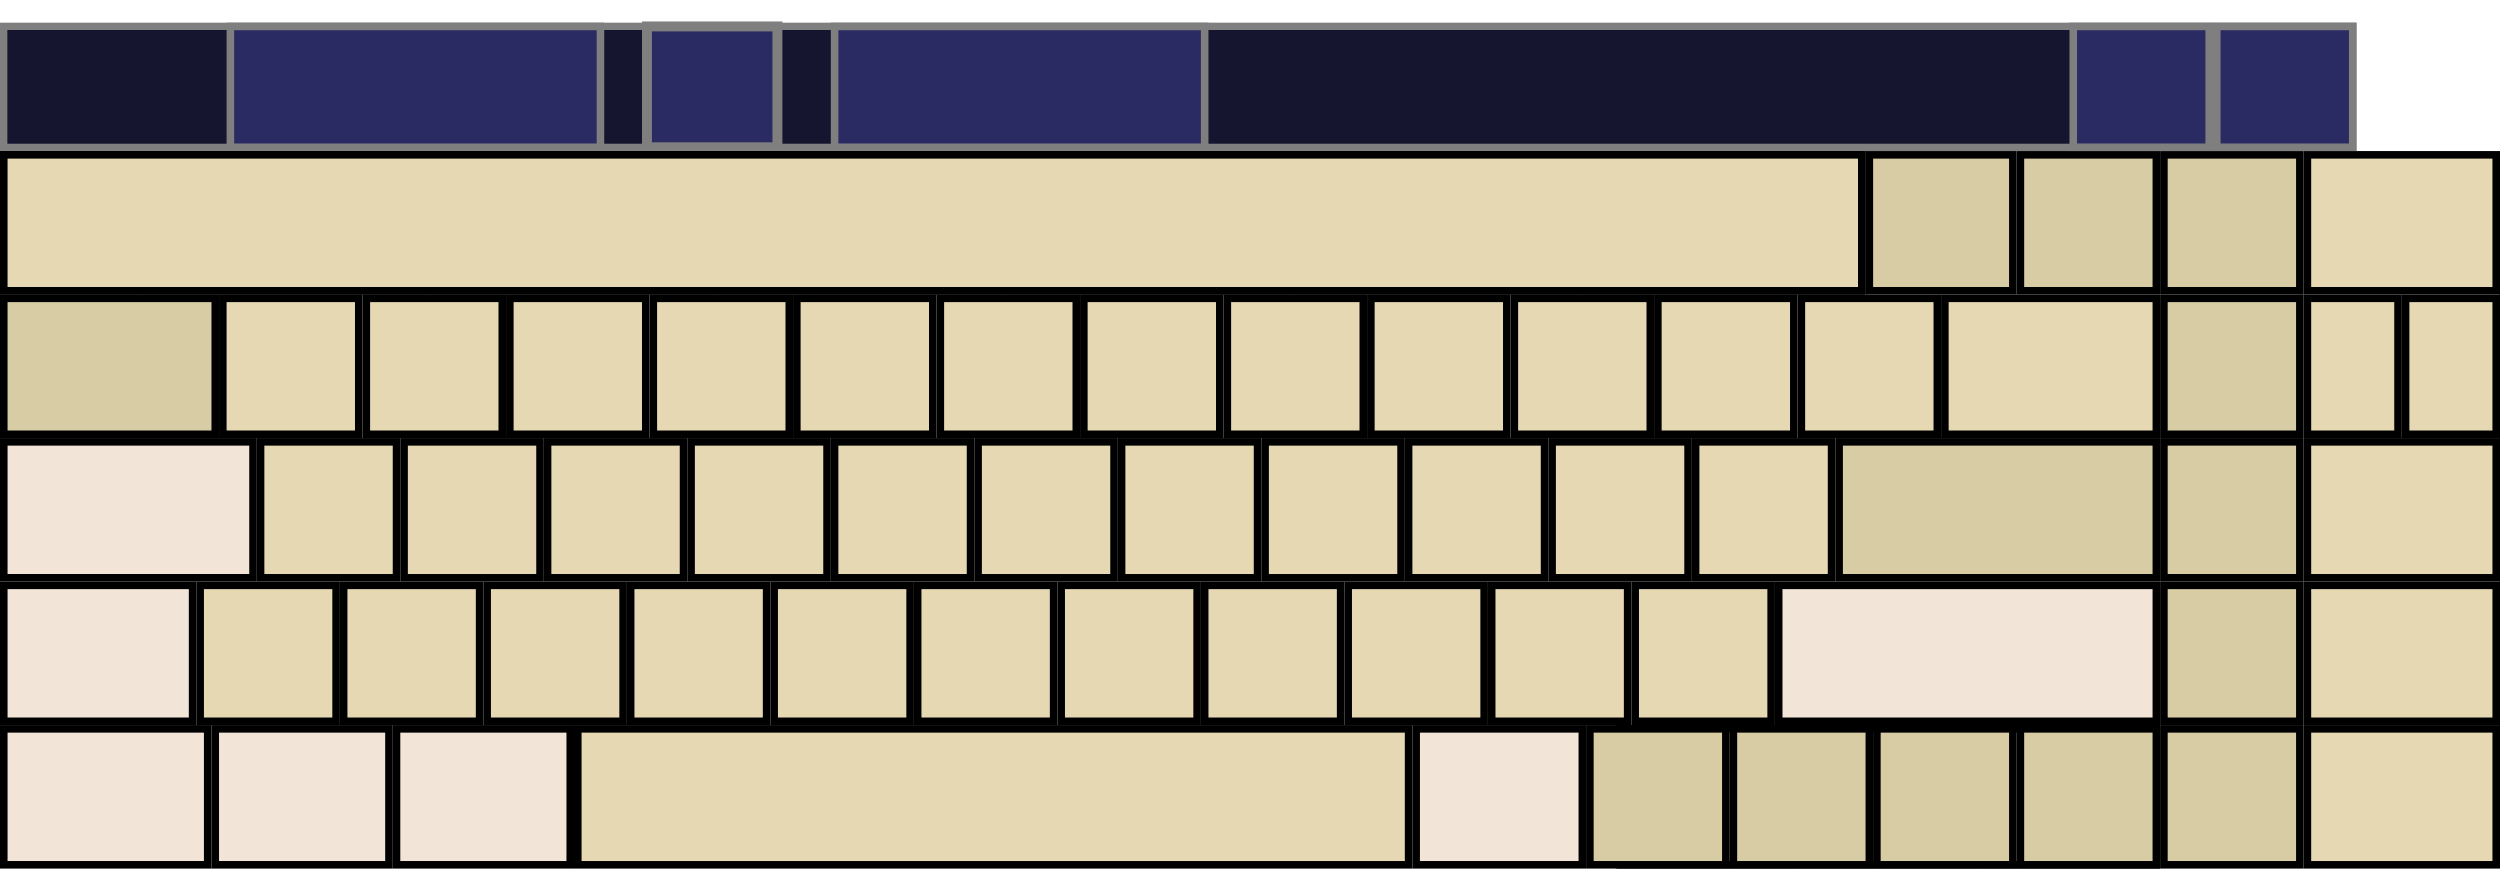
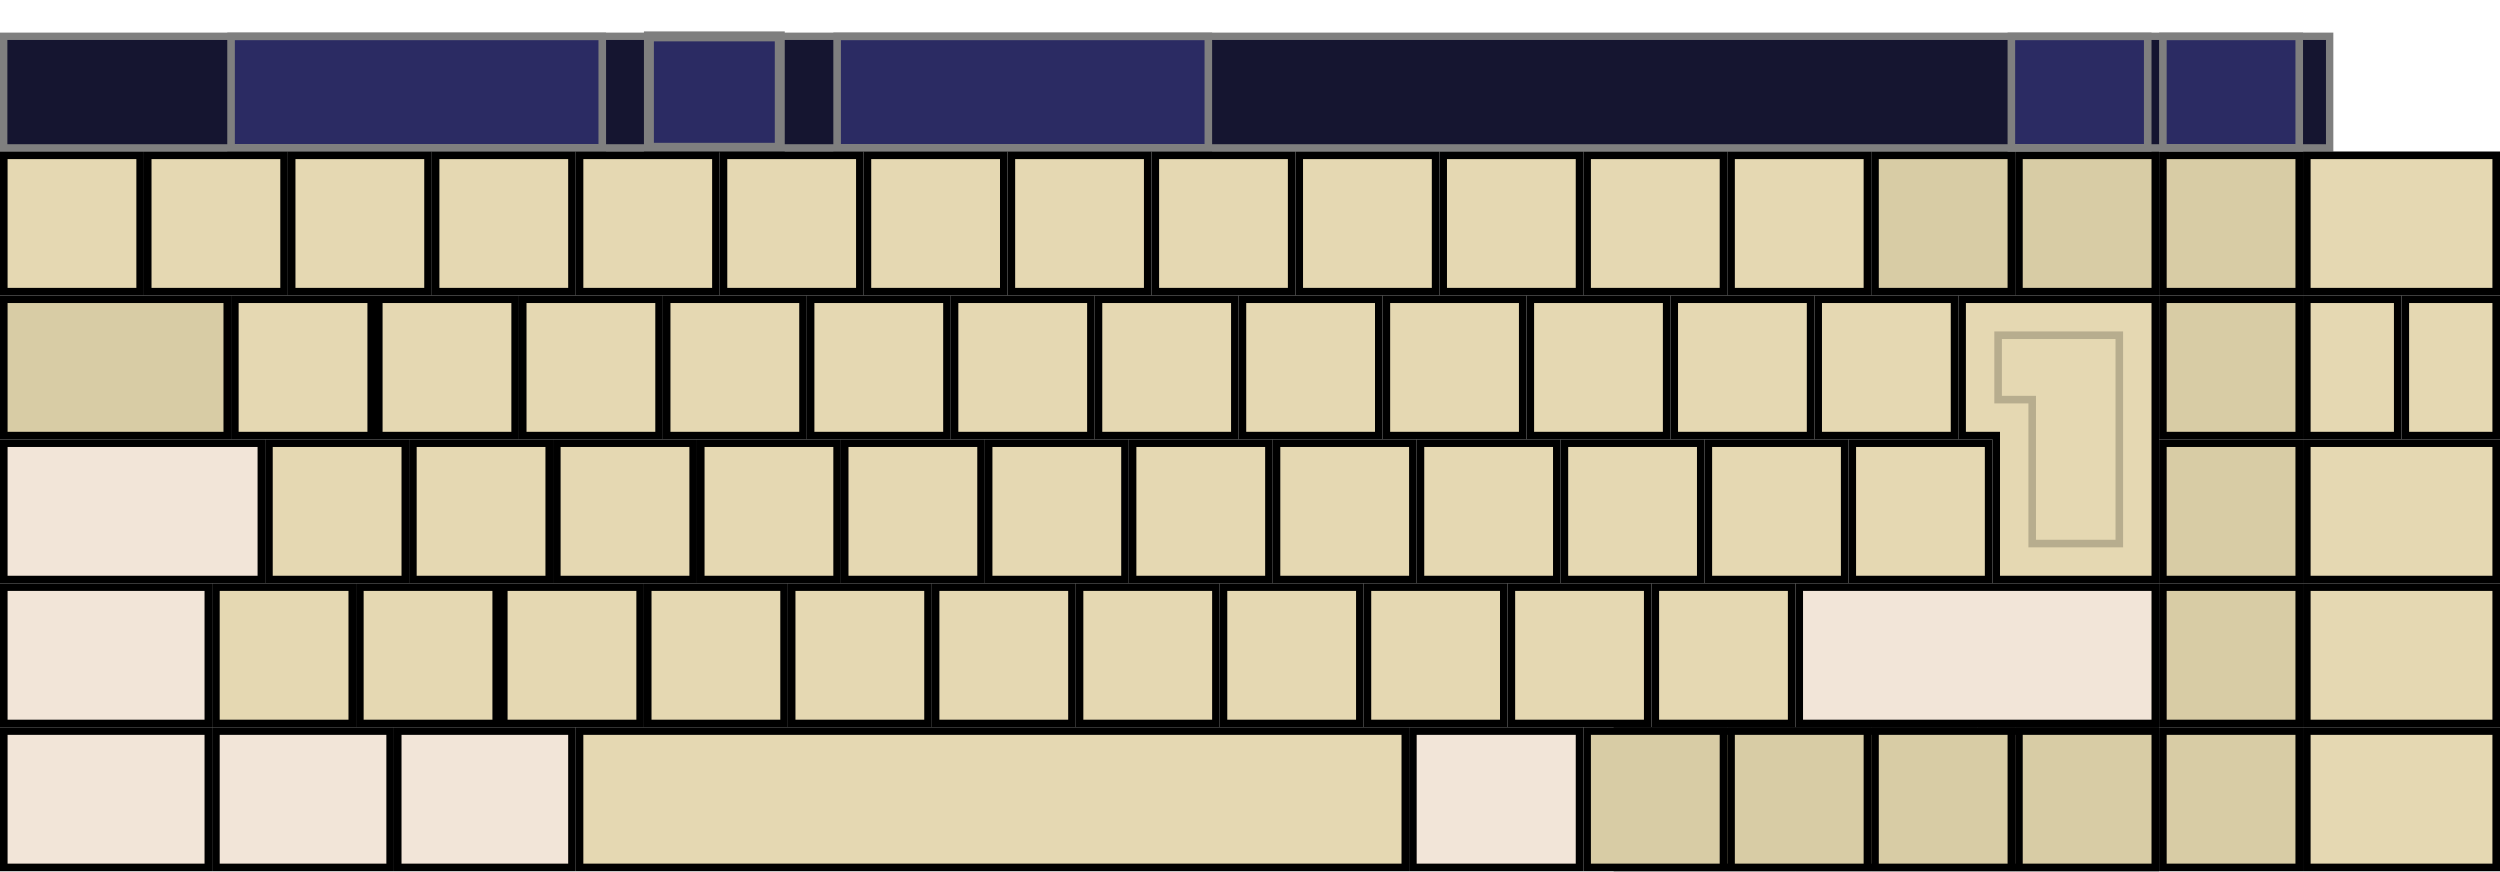
- <svg xmlns="http://www.w3.org/2000/svg" id="svg2" height="115" width="331" version="1.0">
+ <svg xmlns="http://www.w3.org/2000/svg" id="svg2" height="115" width="330" version="1.0">
  <defs id="defs90" />
-   <rect id="wordlist" height="16.028" width="311.028" y="3.486" x="0.486" style="fill:#151530;stroke:#7f7f7f;stroke-width:0.972;stroke-miterlimit:4;stroke-dasharray:none" />
-   <rect id="prediction" height="16" width="49" y="3.5" x="110.5" style="color:#000000;fill:#2b2b63;fill-opacity:1;fill-rule:nonzero;stroke:#7f7f7f;stroke-width:1;stroke-linecap:butt;stroke-linejoin:miter;stroke-miterlimit:4;stroke-opacity:1;stroke-dasharray:none;stroke-dashoffset:0;marker:none;visibility:visible;display:inline;overflow:visible;enable-background:accumulate" />
-   <rect id="correction" height="16" width="49" y="3.5" x="30.5" style="color:#000000;fill:#2b2b63;fill-opacity:1;fill-rule:nonzero;stroke:#7f7f7f;stroke-width:1;stroke-linecap:butt;stroke-linejoin:miter;stroke-miterlimit:4;stroke-opacity:1;stroke-dasharray:none;stroke-dashoffset:0;marker:none;visibility:visible;display:inline;overflow:visible;enable-background:accumulate" />
-   <rect id="expand-corrections" height="16" width="17.273" y="3.5" x="85.657" style="fill:#2b2b63;stroke:#7f7f7f;stroke-width:1.314;stroke-miterlimit:4;stroke-dasharray:none" />
-   <rect id="AB01" style="fill:#e5d8b2;stroke:#000000" height="18" width="18" y="77.5" x="45.5" />
+   <rect id="wordlist" height="14.733" width="307.028" y="4.79" x="0.486" style="fill:#151530;stroke:#7f7f7f;stroke-width:0.972;stroke-miterlimit:4;stroke-dasharray:none" />
+   <rect id="prediction" height="14.707" width="49" y="4.803" x="110.5" style="color:#000000;fill:#2b2b63;fill-opacity:1;fill-rule:nonzero;stroke:#7f7f7f;stroke-width:1;stroke-linecap:butt;stroke-linejoin:miter;stroke-miterlimit:4;stroke-opacity:1;stroke-dasharray:none;stroke-dashoffset:0;marker:none;visibility:visible;display:inline;overflow:visible;enable-background:accumulate" />
+   <rect id="correction" height="14.707" width="49" y="4.803" x="30.5" style="color:#000000;fill:#2b2b63;fill-opacity:1;fill-rule:nonzero;stroke:#7f7f7f;stroke-width:1;stroke-linecap:butt;stroke-linejoin:miter;stroke-miterlimit:4;stroke-opacity:1;stroke-dasharray:none;stroke-dashoffset:0;marker:none;visibility:visible;display:inline;overflow:visible;enable-background:accumulate" />
+   <rect id="expand-corrections" height="14.707" width="17.273" y="4.803" x="85.657" style="fill:#2b2b63;stroke:#7f7f7f;stroke-width:1.314;stroke-miterlimit:4;stroke-dasharray:none" />
+   <rect id="AB01" style="fill:#e5d8b2;stroke:#000000" height="18" width="18" y="77.5" x="47.5" />
  <rect id="AE02" style="fill:#e5d8b2;stroke:#000000" height="18" width="18" y="20.5" x="38.5" />
  <rect id="AE03" style="fill:#e5d8b2;stroke:#000000" height="18" width="18" y="20.5" x="57.5" />
-   <rect id="AD09" style="fill:#e5d8b2;stroke:#000000" height="18" width="18" y="39.5" x="181.5" />
+   <rect id="AD09" style="fill:#e5d8b2;stroke:#000000" height="18" width="18" y="39.5" x="183" />
  <rect id="AE01" style="fill:#e5d8b2;stroke:#000000" height="18" width="18" y="20.5" x="19.5" />
  <rect id="AE06" style="fill:#e5d8b2;stroke:#000000" height="18" width="18" y="20.5" x="114.5" />
  <rect id="AE07" style="fill:#e5d8b2;stroke:#000000" height="18" width="18" y="20.5" x="133.5" />
  <rect id="AE04" style="fill:#e5d8b2;stroke:#000000" height="18" width="18" y="20.5" x="76.5" />
  <rect id="AE05" style="fill:#e5d8b2;stroke:#000000" height="18" width="18" y="20.5" x="95.5" />
-   <rect id="AD03" style="fill:#e5d8b2;stroke:#000000" height="18" width="18" y="39.5" x="67.5" />
-   <rect id="AD02" style="fill:#e5d8b2;stroke:#000000" height="18" width="18" y="39.5" x="48.5" />
-   <rect id="AD01" style="fill:#e5d8b2;stroke:#000000" height="18" width="18" y="39.5" x="29.5" />
+   <rect id="AD03" style="fill:#e5d8b2;stroke:#000000" height="18" width="18" y="39.5" x="69" />
+   <rect id="AD02" style="fill:#e5d8b2;stroke:#000000" height="18" width="18" y="39.5" x="50" />
+   <rect id="AD01" style="fill:#e5d8b2;stroke:#000000" height="18" width="18" y="39.5" x="31" />
  <rect id="AE09" style="fill:#e5d8b2;stroke:#000000" height="18" width="18" y="20.5" x="171.5" />
-   <rect id="AD07" style="fill:#e5d8b2;stroke:#000000" height="18" width="18" y="39.5" x="143.5" />
-   <rect id="AD06" style="fill:#e5d8b2;stroke:#000000" height="18" width="18" y="39.5" x="124.5" />
-   <rect id="AD05" style="fill:#e5d8b2;stroke:#000000" height="18" width="18" y="39.5" x="105.5" />
-   <rect id="AD04" style="fill:#e5d8b2;stroke:#000000" height="18" width="18" y="39.5" x="86.5" />
-   <rect id="AB10" style="fill:#e5d8b2;stroke:#000000" height="18" width="18" y="77.5" x="216.5" />
-   <rect id="AC11" style="fill:#e5d8b2;stroke:#000000" height="18" width="18" y="58.5" x="224.5" />
-   <rect id="AC10" style="fill:#e5d8b2;stroke:#000000" height="18" width="18" y="58.5" x="205.5" />
+   <rect id="AD07" style="fill:#e5d8b2;stroke:#000000" height="18" width="18" y="39.5" x="145" />
+   <rect id="AD06" style="fill:#e5d8b2;stroke:#000000" height="18" width="18" y="39.5" x="126" />
+   <rect id="AD05" style="fill:#e5d8b2;stroke:#000000" height="18" width="18" y="39.5" x="107" />
+   <rect id="AD04" style="fill:#e5d8b2;stroke:#000000" height="18" width="18" y="39.5" x="88" />
+   <rect id="AB10" style="fill:#e5d8b2;stroke:#000000" height="18" width="18" y="77.5" x="218.5" />
+   <rect id="AC11" style="fill:#e5d8b2;stroke:#000000" height="18" width="18" y="58.5" x="225.5" />
+   <rect id="AC10" style="fill:#e5d8b2;stroke:#000000" height="18" width="18" y="58.5" x="206.5" />
  <rect id="TLDE" style="fill:#e5d8b2;stroke:#000000" height="18" width="18" y="20.5" x="0.5" />
-   <rect id="LSGT" style="fill:#e5d8b2;stroke:#000000" height="18" width="18" y="77.5" x="26.5" />
-   <rect id="BKSL" style="fill:#e5d8b2;stroke:#000000" height="18" width="28" y="39.5" x="257.5" />
-   <rect id="AD10" style="fill:#e5d8b2;stroke:#000000" height="18" width="18" y="39.5" x="200.5" />
-   <rect id="AD11" style="fill:#e5d8b2;stroke:#000000" height="18" width="18" y="39.5" x="219.5" />
-   <rect id="AD12" style="fill:#e5d8b2;stroke:#000000" height="18" width="18" y="39.5" x="238.5" />
-   <rect id="AB08" style="fill:#e5d8b2;stroke:#000000" height="18" width="18" y="77.5" x="178.5" />
+   <rect id="LSGT" style="fill:#e5d8b2;stroke:#000000" height="18" width="18" y="77.5" x="28.5" />
+   <rect id="BKSL" style="fill:#e5d8b2;stroke:#000000;stroke-width:1" height="18" width="18" y="58.5" x="244.5" />
+   <rect id="AD10" style="fill:#e5d8b2;stroke:#000000" height="18" width="18" y="39.5" x="202" />
+   <rect id="AD11" style="fill:#e5d8b2;stroke:#000000" height="18" width="18" y="39.5" x="221" />
+   <rect id="AD12" style="fill:#e5d8b2;stroke:#000000" height="18" width="18" y="39.5" x="240" />
+   <rect id="AB08" style="fill:#e5d8b2;stroke:#000000" height="18" width="18" y="77.5" x="180.5" />
  <rect id="AE11" style="fill:#e5d8b2;stroke:#000000" height="18" width="18" y="20.5" x="209.5" />
  <rect id="AE10" style="fill:#e5d8b2;stroke:#000000" height="18" width="18" y="20.5" x="190.5" />
  <rect id="AE12" style="fill:#e5d8b2;stroke:#000000" height="18" width="18" y="20.5" x="228.5" />
-   <rect id="AC04" style="fill:#e5d8b2;stroke:#000000" height="18" width="18" y="58.5" x="91.5" />
-   <rect id="AC05" style="fill:#e5d8b2;stroke:#000000" height="18" width="18" y="58.5" x="110.5" />
-   <rect id="AC06" style="fill:#e5d8b2;stroke:#000000" height="18" width="18" y="58.5" x="129.5" />
-   <rect id="AC07" style="fill:#e5d8b2;stroke:#000000" height="18" width="18" y="58.5" x="148.5" />
-   <rect id="AB09" style="fill:#e5d8b2;stroke:#000000" height="18" width="18" y="77.5" x="197.5" />
-   <rect id="AC01" style="fill:#e5d8b2;stroke:#000000" height="18" width="18" y="58.5" x="34.5" />
-   <rect id="AC02" style="fill:#e5d8b2;stroke:#000000" height="18" width="18" y="58.5" x="53.5" />
-   <rect id="AC03" style="fill:#e5d8b2;stroke:#000000" height="18" width="18" y="58.5" x="72.5" />
-   <rect id="AB05" style="fill:#e5d8b2;stroke:#000000" height="18" width="18" y="77.5" x="121.5" />
-   <rect id="AB04" style="fill:#e5d8b2;stroke:#000000" height="18" width="18" y="77.5" x="102.5" />
+   <rect id="AC04" style="fill:#e5d8b2;stroke:#000000" height="18" width="18" y="58.5" x="92.5" />
+   <rect id="AC05" style="fill:#e5d8b2;stroke:#000000" height="18" width="18" y="58.5" x="111.5" />
+   <rect id="AC06" style="fill:#e5d8b2;stroke:#000000" height="18" width="18" y="58.5" x="130.5" />
+   <rect id="AC07" style="fill:#e5d8b2;stroke:#000000" height="18" width="18" y="58.5" x="149.5" />
+   <rect id="AB09" style="fill:#e5d8b2;stroke:#000000" height="18" width="18" y="77.5" x="199.5" />
+   <rect id="AC01" style="fill:#e5d8b2;stroke:#000000" height="18" width="18" y="58.5" x="35.5" />
+   <rect id="AC02" style="fill:#e5d8b2;stroke:#000000" height="18" width="18" y="58.5" x="54.5" />
+   <rect id="AC03" style="fill:#e5d8b2;stroke:#000000" height="18" width="18" y="58.5" x="73.5" />
+   <rect id="AB05" style="fill:#e5d8b2;stroke:#000000" height="18" width="18" y="77.5" x="123.5" />
+   <rect id="AB04" style="fill:#e5d8b2;stroke:#000000" height="18" width="18" y="77.5" x="104.5" />
  <rect id="AE08" style="fill:#e5d8b2;stroke:#000000" height="18" width="18" y="20.5" x="152.5" />
-   <rect id="AB06" style="fill:#e5d8b2;stroke:#000000" height="18" width="18" y="77.5" x="140.5" />
-   <rect id="AC08" style="fill:#e5d8b2;stroke:#000000" height="18" width="18" y="58.5" x="167.5" />
-   <rect id="AC09" style="fill:#e5d8b2;stroke:#000000" height="18" width="18" y="58.5" x="186.5" />
-   <rect id="AB03" style="fill:#e5d8b2;stroke:#000000" height="18" width="18" y="77.5" x="83.5" />
-   <rect id="AB02" style="fill:#e5d8b2;stroke:#000000" height="18" width="18" y="77.5" x="64.5" />
-   <rect id="AD08" style="fill:#e5d8b2;stroke:#000000" height="18" width="18" y="39.5" x="162.5" />
-   <rect id="AB07" style="fill:#e5d8b2;stroke:#000000" height="18" width="18" y="77.5" x="159.5" />
-   <rect id="RCTL" style="fill:#f2e5d8;stroke:#000000" height="18" width="23" y="96.5" x="262.5" />
+   <rect id="AB06" style="fill:#e5d8b2;stroke:#000000" height="18" width="18" y="77.5" x="142.5" />
+   <rect id="AC08" style="fill:#e5d8b2;stroke:#000000" height="18" width="18" y="58.5" x="168.5" />
+   <rect id="AC09" style="fill:#e5d8b2;stroke:#000000" height="18" width="18" y="58.5" x="187.5" />
+   <rect id="AB03" style="fill:#e5d8b2;stroke:#000000" height="18" width="18" y="77.5" x="85.5" />
+   <rect id="AB02" style="fill:#e5d8b2;stroke:#000000" height="18" width="18" y="77.5" x="66.5" />
+   <rect id="AD08" style="fill:#e5d8b2;stroke:#000000" height="18" width="18" y="39.5" x="164" />
+   <rect id="AB07" style="fill:#e5d8b2;stroke:#000000" height="18" width="18" y="77.5" x="161.5" />
+   <rect id="RCTL" style="fill:#f2e5d8;stroke:#000000" height="18" width="23" y="96.5" x="261.5" />
  <rect id="LCTL" style="fill:#f2e5d8;stroke:#000000" height="18" width="27" y="96.5" x="0.5" />
  <rect id="LALT" style="fill:#f2e5d8;stroke:#000000" height="18" width="23" y="96.5" x="52.5" />
-   <rect id="MENU" style="fill:#d8cca5;stroke:#000000" height="18" width="23" y="96.5" x="238.5" />
-   <rect id="RWIN" style="fill:#d8cca5;stroke:#000000" height="18" width="23" y="96.5" x="214.5" />
+   <rect id="MENU" style="fill:#d8cca5;stroke:#000000" height="18" width="23" y="96.5" x="237.5" />
+   <rect id="RWIN" style="fill:#d8cca5;stroke:#000000" height="18" width="23" y="96.5" x="213.5" />
  <rect id="LWIN" style="fill:#f2e5d8;stroke:#000000" height="18" width="23" y="96.5" x="28.5" />
-   <rect id="BKSP" style="fill:#d8cca5;stroke:#000000" height="18" width="19" y="20.5" x="247.5" />
-   <rect id="DELE" style="fill:#d8cca5;stroke:#000000" height="18" width="18" y="20.5" x="267.5" />
-   <rect id="TAB" style="fill:#d8cca5;stroke:#000000" height="18" width="28" y="39.5" x="0.5" />
-   <rect id="CAPS" style="fill:#f2e5d8;stroke:#000000" height="18" width="33" y="58.5" x="0.5" />
-   <rect id="RTRN" style="fill:#d8cca5;stroke:#000000" height="18" width="42" y="58.5" x="243.5" />
-   <rect id="LFSH" style="fill:#f2e5d8;stroke:#000000" height="18" width="25" y="77.5" x="0.5" />
-   <rect id="RTSH" style="fill:#f2e5d8;stroke:#000000" height="18" width="50" y="77.5" x="235.5" />
-   <rect id="SPCE" style="fill:#e5d8b2;stroke:#000000" height="18" width="110" y="96.5" x="76.5" />
-   <rect id="RALT" style="fill:#f2e5d8;stroke:#000000" height="18" width="22" y="96.5" x="187.5" />
-   <rect id="LEFT" style="fill:#d8cca5;stroke:#000000" height="18" width="18" y="96.5" x="210.5" />
-   <rect id="RGHT" style="fill:#d8cca5;stroke:#000000" height="18" width="18" y="96.5" x="229.5" />
-   <rect id="UP" style="fill:#d8cca5;stroke:#000000" height="18" width="18" y="96.5" x="248.5" />
-   <rect id="DOWN" style="fill:#d8cca5;stroke:#000000" height="18" width="18" y="96.5" x="267.5" />
-   <rect id="middleclick" style="fill:#d8cca5;stroke:#000000" height="18" width="18" y="20.5" x="286.5" />
-   <rect id="secondaryclick" style="fill:#d8cca5;stroke:#000000" height="18" width="18" y="39.5" x="286.5" />
-   <rect id="doubleclick" style="fill:#d8cca5;stroke:#000000" height="18" width="18" y="58.5" x="286.5" />
-   <rect id="dragclick" style="fill:#d8cca5;stroke:#000000" height="18" width="18" y="77.5" x="286.5" />
-   <rect id="hoverclick" style="fill:#d8cca5;stroke:#000000" height="18" width="18" y="96.5" x="286.5" />
-   <rect id="hide" style="fill:#e5d8b2;stroke:#000000" height="18" width="25" y="20.5" x="305.5" />
-   <rect id="showclick" style="fill:#e5d8b2;stroke:#000000" height="18" width="12" y="39.5" x="305.5" />
-   <rect id="move" style="fill:#e5d8b2;stroke:#000000" height="18" width="12" y="39.5" x="318.5" />
-   <rect id="layer0" style="fill:#e5d8b2;stroke:#000000" height="18" width="25" y="58.5" x="305.5" />
-   <rect id="layer1" style="fill:#e5d8b2;stroke:#000000" height="18" width="25" y="77.5" x="305.5" />
-   <rect id="layer2" style="fill:#e5d8b2;stroke:#000000" height="18" width="25" y="96.5" x="305.5" />
-   <rect id="inputline" style="fill:#e5d8b2;stroke:#000000;stroke-width:1" height="18" width="246" y="20.5" x="0.5" />
-   <rect x="331.5" y="20.5" width="22" height="18" style="fill:#e5d8b2;stroke:#000000;stroke-width:1" id="move.wordlist" />
-   <rect id="showclick.wordlist" style="fill:#e5d8b2;stroke:#000000;stroke-width:1" height="18" width="22" y="39.5" x="331.5" />
-   <rect x="331.5" y="58.5" width="22" height="18" style="fill:#e5d8b2;stroke:#000000;stroke-width:1" id="layer0.wordlist" />
-   <rect x="331.5" y="77.5" width="22" height="18" style="fill:#e5d8b2;stroke:#000000;stroke-width:1" id="layer1.wordlist" />
-   <rect x="331.5" y="96.5" width="22" height="18" style="fill:#e5d8b2;stroke:#000000;stroke-width:1" id="layer2.wordlist" />
-   <rect style="fill:#2b2b63;stroke:#7f7f7f;stroke-width:1;stroke-miterlimit:4;stroke-dasharray:none" x="293.5" y="3.5" width="18" height="16" id="hide.wordlist" />
-   <rect id="language.wordlist" height="16" width="18" y="3.5" x="274.5" style="fill:#2b2b63;stroke:#7f7f7f;stroke-width:1;stroke-miterlimit:4;stroke-dasharray:none" />
+   <rect id="BKSP" style="fill:#d8cca5;stroke:#000000;stroke-width:1" height="18" width="18" y="20.5" x="247.5" />
+   <rect id="DELE" style="fill:#d8cca5;stroke:#000000;stroke-width:1" height="18" width="18" y="20.5" x="266.5" />
+   <rect id="TAB" style="fill:#d8cca5;stroke:#000000;stroke-width:1" height="18" width="29.5" y="39.5" x="0.5" />
+   <rect id="CAPS" style="fill:#f2e5d8;stroke:#000000;stroke-width:1" height="18" width="34" y="58.5" x="0.5" />
+   <rect id="RTRN_" style="fill:#d8cca5;stroke:#000000" height="18" width="42" y="-57.319" x="250.371" />
+   <rect id="LFSH" style="fill:#f2e5d8;stroke:#000000;stroke-width:1" height="18" width="27" y="77.5" x="0.5" />
+   <rect id="RTSH" style="fill:#f2e5d8;stroke:#000000;stroke-width:1" height="18" width="47" y="77.5" x="237.5" />
+   <rect id="SPCE" style="fill:#e5d8b2;stroke:#000000;stroke-width:1" height="18" width="109" y="96.5" x="76.5" />
+   <rect id="RALT" style="fill:#f2e5d8;stroke:#000000" height="18" width="22" y="96.5" x="186.5" />
+   <rect id="LEFT" style="fill:#d8cca5;stroke:#000000" height="18" width="18" y="96.5" x="209.5" />
+   <rect id="RGHT" style="fill:#d8cca5;stroke:#000000" height="18" width="18" y="96.5" x="228.5" />
+   <rect id="UP" style="fill:#d8cca5;stroke:#000000" height="18" width="18" y="96.5" x="247.5" />
+   <rect id="DOWN" style="fill:#d8cca5;stroke:#000000" height="18" width="18" y="96.5" x="266.5" />
+   <rect id="middleclick" style="fill:#d8cca5;stroke:#000000" height="18" width="18" y="20.5" x="285.5" />
+   <rect id="secondaryclick" style="fill:#d8cca5;stroke:#000000" height="18" width="18" y="39.5" x="285.5" />
+   <rect id="doubleclick" style="fill:#d8cca5;stroke:#000000" height="18" width="18" y="58.5" x="285.5" />
+   <rect id="dragclick" style="fill:#d8cca5;stroke:#000000" height="18" width="18" y="77.5" x="285.5" />
+   <rect id="hoverclick" style="fill:#d8cca5;stroke:#000000" height="18" width="18" y="96.5" x="285.5" />
+   <rect id="hide" style="fill:#e5d8b2;stroke:#000000" height="18" width="25" y="20.5" x="304.5" />
+   <rect id="showclick" style="fill:#e5d8b2;stroke:#000000" height="18" width="12" y="39.5" x="304.5" />
+   <rect id="move" style="fill:#e5d8b2;stroke:#000000" height="18" width="12" y="39.5" x="317.5" />
+   <rect id="layer0" style="fill:#e5d8b2;stroke:#000000" height="18" width="25" y="58.5" x="304.5" />
+   <rect id="layer1" style="fill:#e5d8b2;stroke:#000000" height="18" width="25" y="77.5" x="304.5" />
+   <rect id="layer2" style="fill:#e5d8b2;stroke:#000000" height="18" width="25" y="96.5" x="304.5" />
+   <rect id="inputline" style="fill:#151530;fill-opacity:0.594;stroke:#000000;stroke-width:1" height="18" width="246" y="-53.768" x="-50.212" />
+   <rect x="330.5" y="20.5" width="22" height="18" style="fill:#e5d8b2;stroke:#000000;stroke-width:1" id="move.wordlist" />
+   <rect id="showclick.wordlist" style="fill:#e5d8b2;stroke:#000000;stroke-width:1" height="18" width="22" y="39.5" x="330.5" />
+   <rect x="330.5" y="58.5" width="22" height="18" style="fill:#e5d8b2;stroke:#000000;stroke-width:1" id="layer0.wordlist" />
+   <rect x="330.5" y="77.5" width="22" height="18" style="fill:#e5d8b2;stroke:#000000;stroke-width:1" id="layer1.wordlist" />
+   <rect x="330.5" y="96.5" width="22" height="18" style="fill:#e5d8b2;stroke:#000000;stroke-width:1" id="layer2.wordlist" />
+   <rect style="fill:#2b2b63;stroke:#7f7f7f;stroke-width:1;stroke-miterlimit:4;stroke-dasharray:none" x="285.5" y="4.803" width="18" height="14.707" id="hide.wordlist" />
+   <rect id="language.wordlist" height="14.707" width="18" y="4.803" x="265.5" style="fill:#2b2b63;stroke:#7f7f7f;stroke-width:1;stroke-miterlimit:4;stroke-dasharray:none" />
+   <g id="RTRN">
+     <path id="RTRN_100pct" d="m 259,39.5 25.5,0 0,37 -21,0 0,-19 -4.5,0 z" style="fill:#e5d8b2;fill-opacity:1;stroke:#000000;stroke-width:1" />
+     <path style="opacity:0.2;fill:#e5d8b2;fill-opacity:1;stroke:#000000;stroke-width:1" d="m 263.75,44.25 16,0 0,27.5 -11.5,0 0,-19 -4.5,0 z" id="RTRN_50pct" />
+   </g>
</svg>
